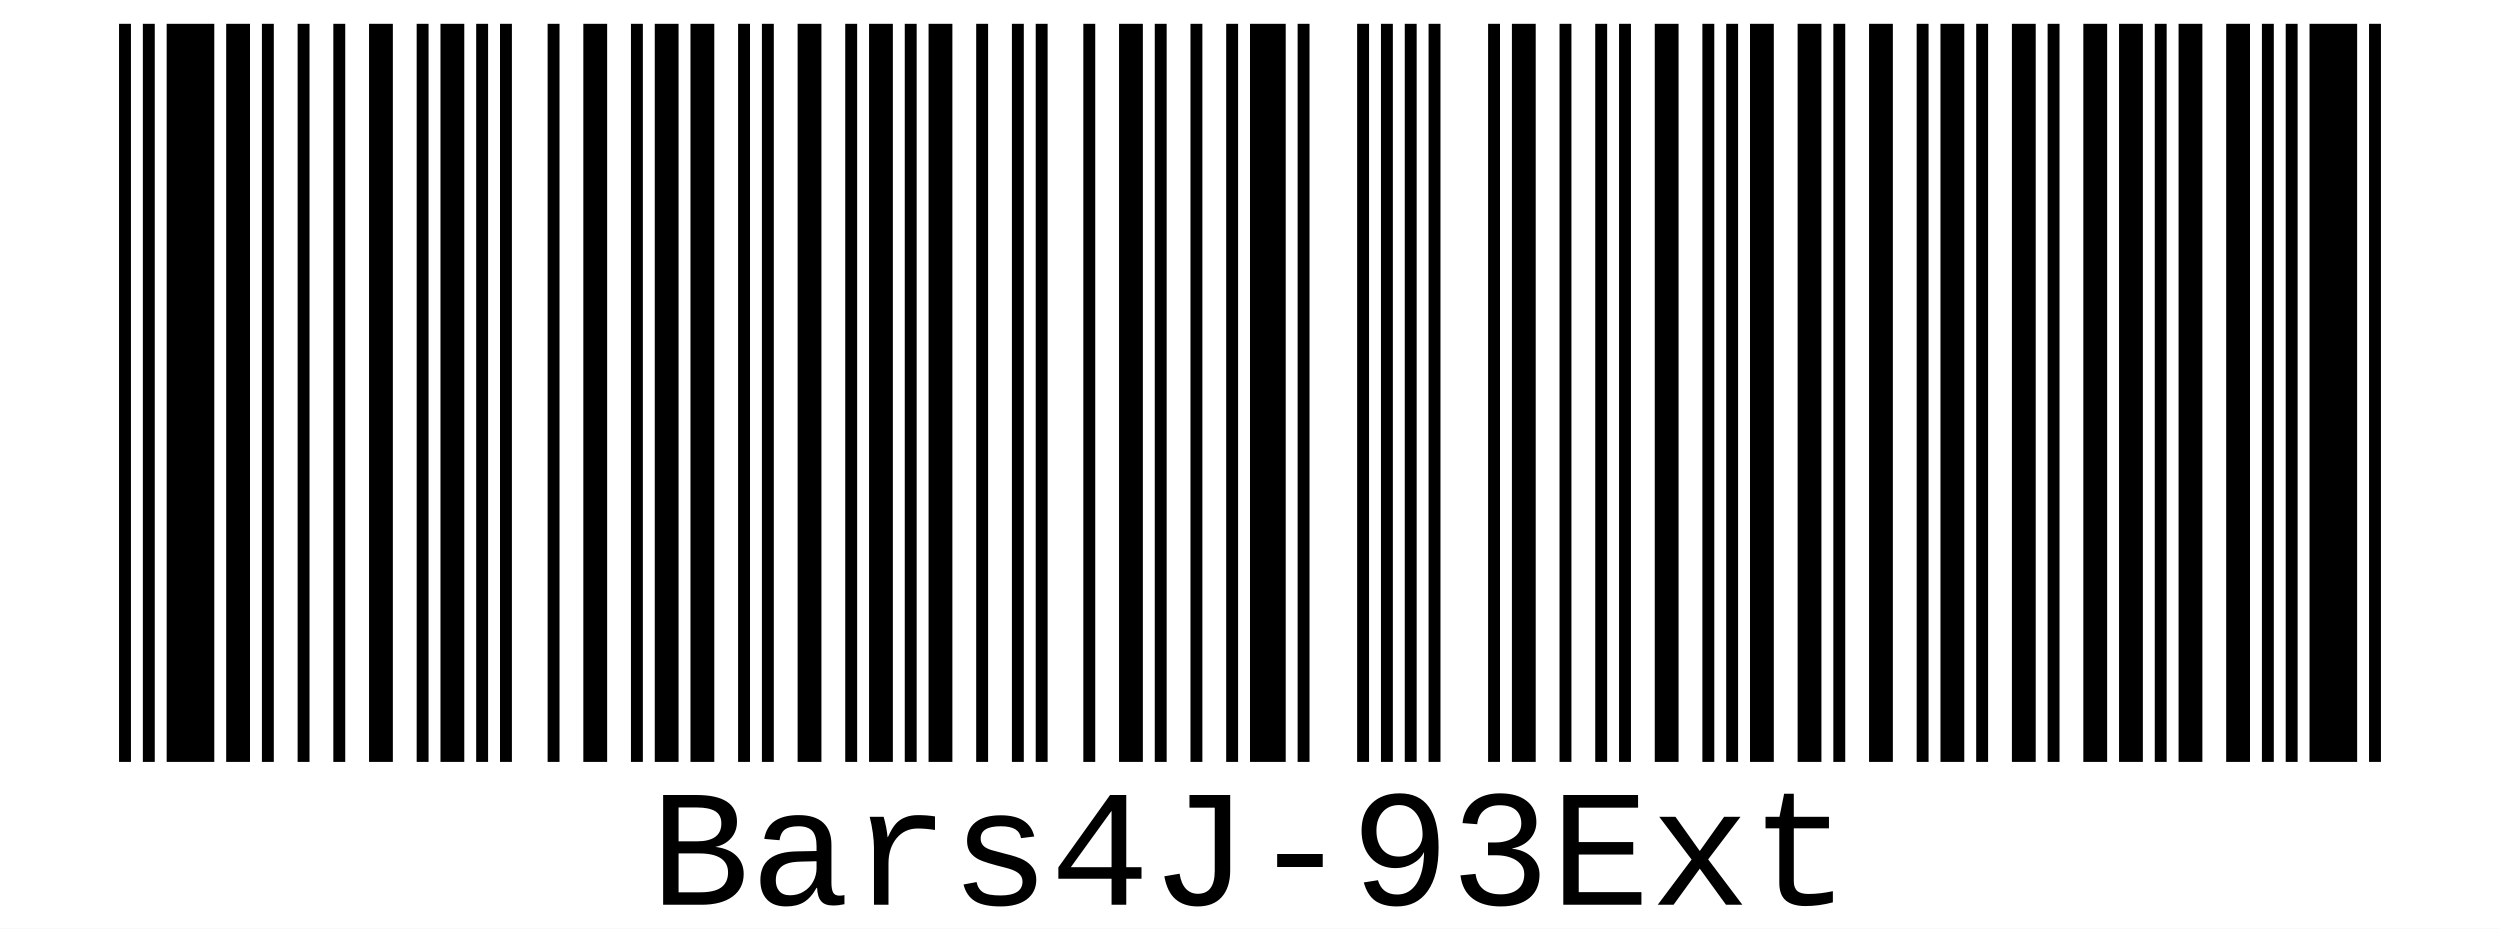
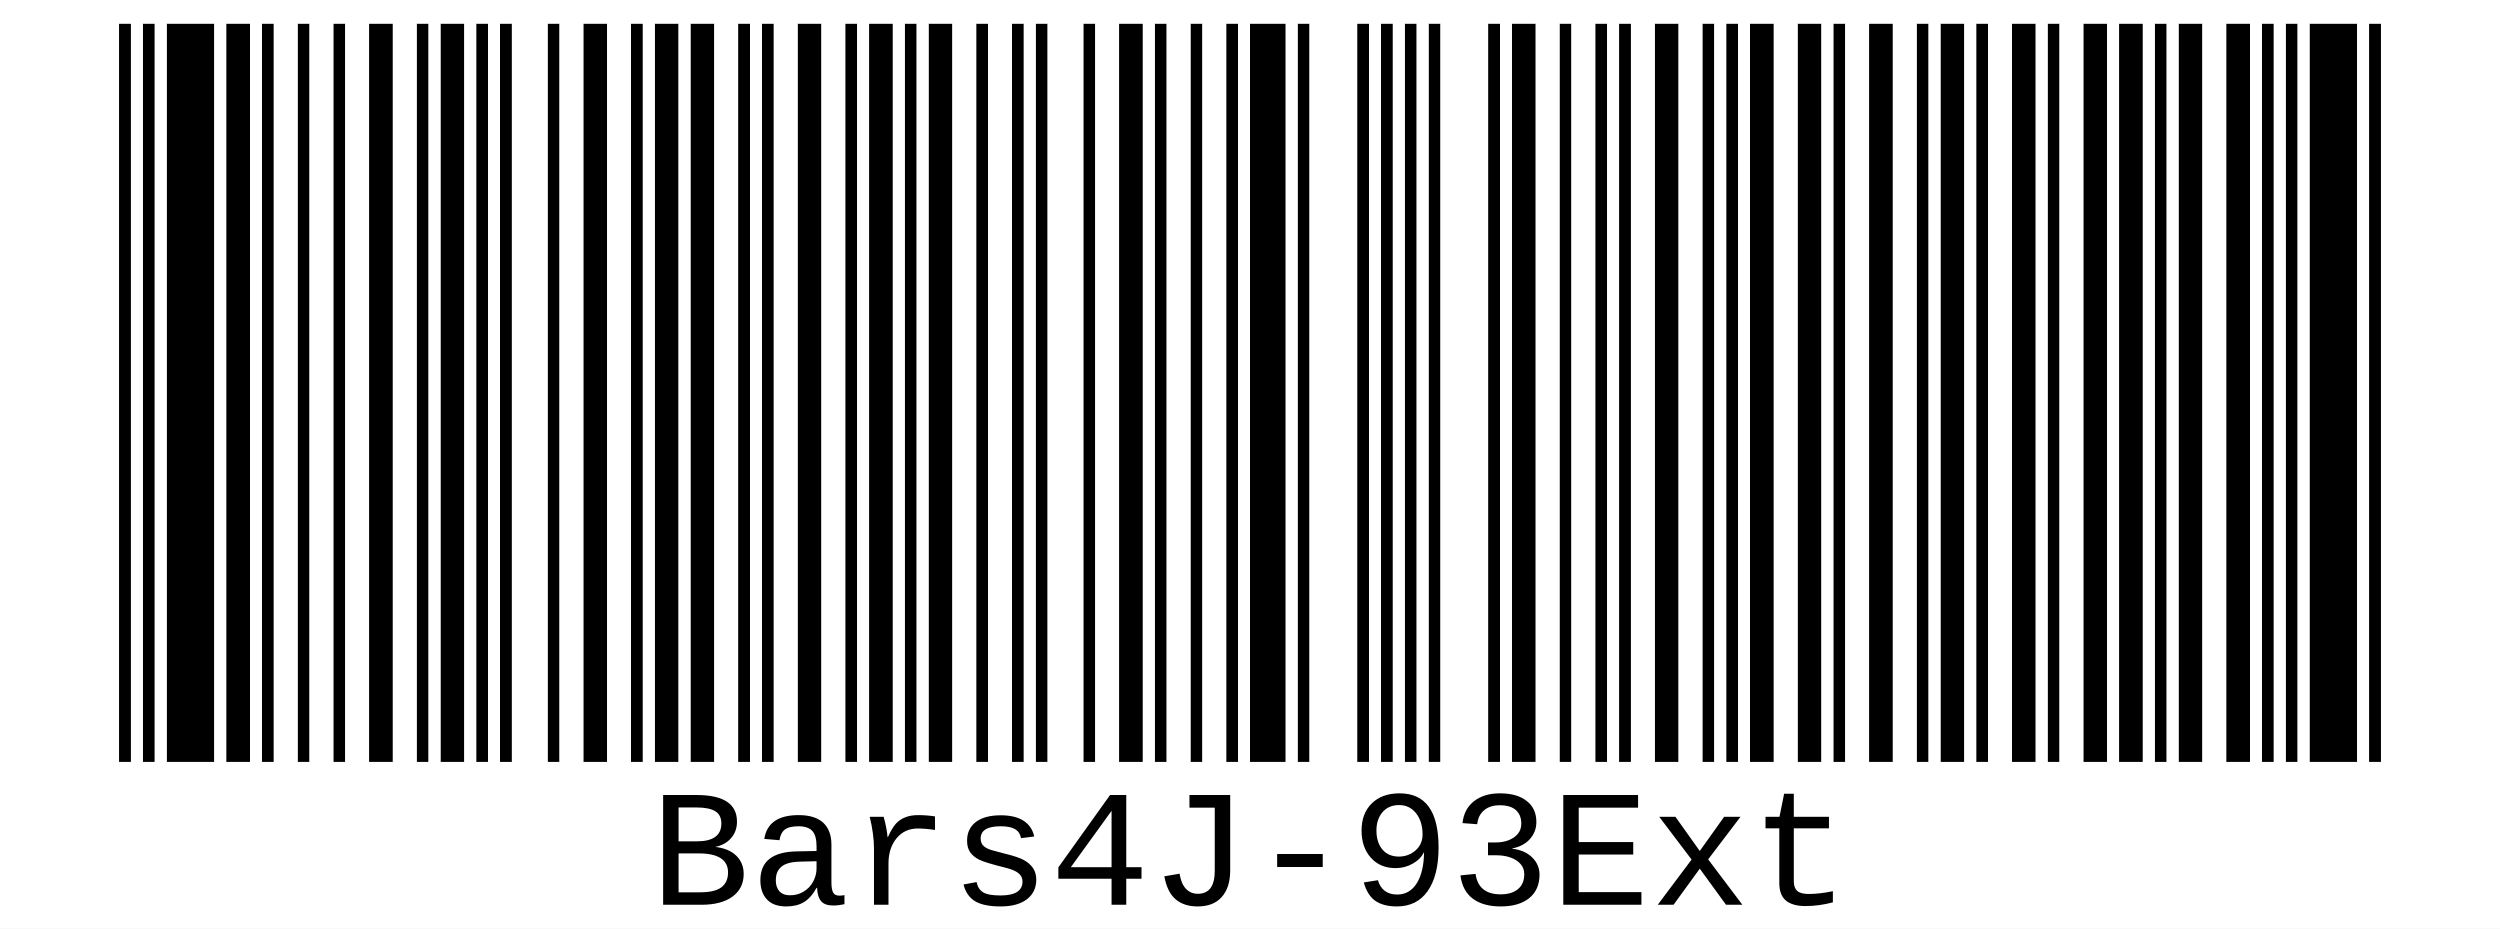
<svg xmlns="http://www.w3.org/2000/svg" version="1.2" width="210" height="78" preserveAspectRatio="xMidYMid meet">
  <style>text{font-family: 'Courier New', monospace;font-size: 14px;}</style>
  <path fill="#ffffff" d="M0 0h210v68H0z" />
-   <path fill="#000000" d="M10 2h1v64h-1zm2 0h1v64h-1zm2 0h4v64h-4zm5 0h2v64h-2zm3 0h1v64h-1zm3 0h1v64h-1zm3 0h1v64h-1zm3 0h2v64h-2zm4 0h1v64h-1zm2 0h2v64h-2zm3 0h1v64h-1zm2 0h1v64h-1zm4 0h1v64h-1zm3 0h2v64h-2zm4 0h1v64h-1zm2 0h2v64h-2zm3 0h2v64h-2zm4 0h1v64h-1zm2 0h1v64h-1zm3 0h2v64h-2zm4 0h1v64h-1zm2 0h2v64h-2zm3 0h1v64h-1zm2 0h2v64h-2zm4 0h1v64h-1zm3 0h1v64h-1zm2 0h1v64h-1zm4 0h1v64h-1zm3 0h2v64h-2zm3 0h1v64h-1zm3 0h1v64h-1zm3 0h1v64h-1zm2 0h3v64h-3zm4 0h1v64h-1zm5 0h1v64h-1zm2 0h1v64h-1zm2 0h1v64h-1zm2 0h1v64h-1zm5 0h1v64h-1zm2 0h2v64h-2zm4 0h1v64h-1zm3 0h1v64h-1zm2 0h1v64h-1zm3 0h2v64h-2zm4 0h1v64h-1zm2 0h1v64h-1zm2 0h2v64h-2zm4 0h2v64h-2zm3 0h1v64h-1zm3 0h2v64h-2zm4 0h1v64h-1zm2 0h2v64h-2zm3 0h1v64h-1zm3 0h2v64h-2zm3 0h1v64h-1zm3 0h2v64h-2zm3 0h2v64h-2zm3 0h1v64h-1zm2 0h2v64h-2zm4 0h2v64h-2zm3 0h1v64h-1zm2 0h1v64h-1zm2 0h4v64h-4zm5 0h1v64h-1z" />
+   <path fill="#000000" d="M10 2h1v64h-1zM12 2h1v64h-1zM14 2h1v64h-1zM15 2h1v64h-1zM16 2h1v64h-1zM17 2h1v64h-1zM19 2h1v64h-1zM20 2h1v64h-1zM22 2h1v64h-1zM25 2h1v64h-1zM28 2h1v64h-1zM31 2h1v64h-1zM32 2h1v64h-1zM35 2h1v64h-1zM37 2h1v64h-1zM38 2h1v64h-1zM40 2h1v64h-1zM42 2h1v64h-1zM46 2h1v64h-1zM49 2h1v64h-1zM50 2h1v64h-1zM53 2h1v64h-1zM55 2h1v64h-1zM56 2h1v64h-1zM58 2h1v64h-1zM59 2h1v64h-1zM62 2h1v64h-1zM64 2h1v64h-1zM67 2h1v64h-1zM68 2h1v64h-1zM71 2h1v64h-1zM73 2h1v64h-1zM74 2h1v64h-1zM76 2h1v64h-1zM78 2h1v64h-1zM79 2h1v64h-1zM82 2h1v64h-1zM85 2h1v64h-1zM87 2h1v64h-1zM91 2h1v64h-1zM94 2h1v64h-1zM95 2h1v64h-1zM97 2h1v64h-1zM100 2h1v64h-1zM103 2h1v64h-1zM105 2h1v64h-1zM106 2h1v64h-1zM107 2h1v64h-1zM109 2h1v64h-1zM114 2h1v64h-1zM116 2h1v64h-1zM118 2h1v64h-1zM120 2h1v64h-1zM125 2h1v64h-1zM127 2h1v64h-1zM128 2h1v64h-1zM131 2h1v64h-1zM134 2h1v64h-1zM136 2h1v64h-1zM139 2h1v64h-1zM140 2h1v64h-1zM143 2h1v64h-1zM145 2h1v64h-1zM147 2h1v64h-1zM148 2h1v64h-1zM151 2h1v64h-1zM152 2h1v64h-1zM154 2h1v64h-1zM157 2h1v64h-1zM158 2h1v64h-1zM161 2h1v64h-1zM163 2h1v64h-1zM164 2h1v64h-1zM166 2h1v64h-1zM169 2h1v64h-1zM170 2h1v64h-1zM172 2h1v64h-1zM175 2h1v64h-1zM176 2h1v64h-1zM178 2h1v64h-1zM179 2h1v64h-1zM181 2h1v64h-1zM183 2h1v64h-1zM184 2h1v64h-1zM187 2h1v64h-1zM188 2h1v64h-1zM190 2h1v64h-1zM192 2h1v64h-1zM194 2h1v64h-1zM195 2h1v64h-1zM196 2h1v64h-1zM197 2h1v64h-1zM199 2h1v64h-1z" />
+   <path fill="#ffffff" d="M11 2h1v64h-1zM13 2h1v64h-1zM18 2h1v64h-1zM21 2h1v64h-1zM23 2h1v64h-1zM24 2h1v64h-1zM26 2h1v64h-1zM27 2h1v64h-1zM29 2h1v64h-1zM30 2h1v64h-1zM33 2h1v64h-1zM34 2h1v64h-1zM36 2h1v64h-1zM39 2h1v64h-1zM41 2h1v64h-1zM43 2h1v64h-1zM44 2h1v64h-1zM45 2h1v64h-1zM47 2h1v64h-1zM48 2h1v64h-1zM51 2h1v64h-1zM52 2h1v64h-1zM54 2h1v64h-1zM57 2h1v64h-1zM60 2h1v64h-1zM61 2h1v64h-1zM63 2h1v64h-1zM65 2h1v64h-1zM66 2h1v64h-1zM69 2h1v64h-1zM70 2h1v64h-1zM72 2h1v64h-1zM75 2h1v64h-1zM77 2h1v64h-1zM80 2h1v64h-1zM81 2h1v64h-1zM83 2h1v64h-1zM84 2h1v64h-1zM86 2h1v64h-1zM88 2h1v64h-1zM89 2h1v64h-1zM90 2h1v64h-1zM92 2h1v64h-1zM93 2h1v64h-1zM96 2h1v64h-1zM98 2h1v64h-1zM99 2h1v64h-1zM101 2h1v64h-1zM102 2h1v64h-1zM104 2h1v64h-1zM108 2h1v64h-1zM110 2h1v64h-1zM111 2h1v64h-1zM112 2h1v64h-1zM113 2h1v64h-1zM115 2h1v64h-1zM117 2h1v64h-1zM119 2h1v64h-1zM121 2h1v64h-1zM122 2h1v64h-1zM123 2h1v64h-1zM124 2h1v64h-1zM126 2h1v64h-1zM129 2h1v64h-1zM130 2h1v64h-1zM132 2h1v64h-1zM133 2h1v64h-1zM135 2h1v64h-1zM137 2h1v64h-1zM138 2h1v64h-1zM141 2h1v64h-1zM142 2h1v64h-1zM144 2h1v64h-1zM146 2h1v64h-1zM149 2h1v64h-1zM150 2h1v64h-1zM153 2h1v64h-1zM155 2h1v64h-1zM156 2h1v64h-1zM159 2h1v64h-1zM160 2h1v64h-1zM162 2h1v64h-1zM165 2h1v64h-1zM167 2h1v64h-1zM168 2h1v64h-1zM171 2h1v64h-1zM173 2h1v64h-1zM174 2h1v64h-1zM177 2h1v64h-1zM180 2h1v64h-1zM182 2h1v64h-1zM185 2h1v64h-1zM186 2h1v64h-1zM189 2h1v64h-1zM191 2h1v64h-1zM193 2h1v64h-1zM198 2h1v64h-1z" />
  <path fill="#ffffff" d="M0 64h210v14H0z" />
  <text x="105" y="76" class="small" text-anchor="middle">Bars4J-93Ext</text>Sorry, your browser does not support inline SVG.</svg>
